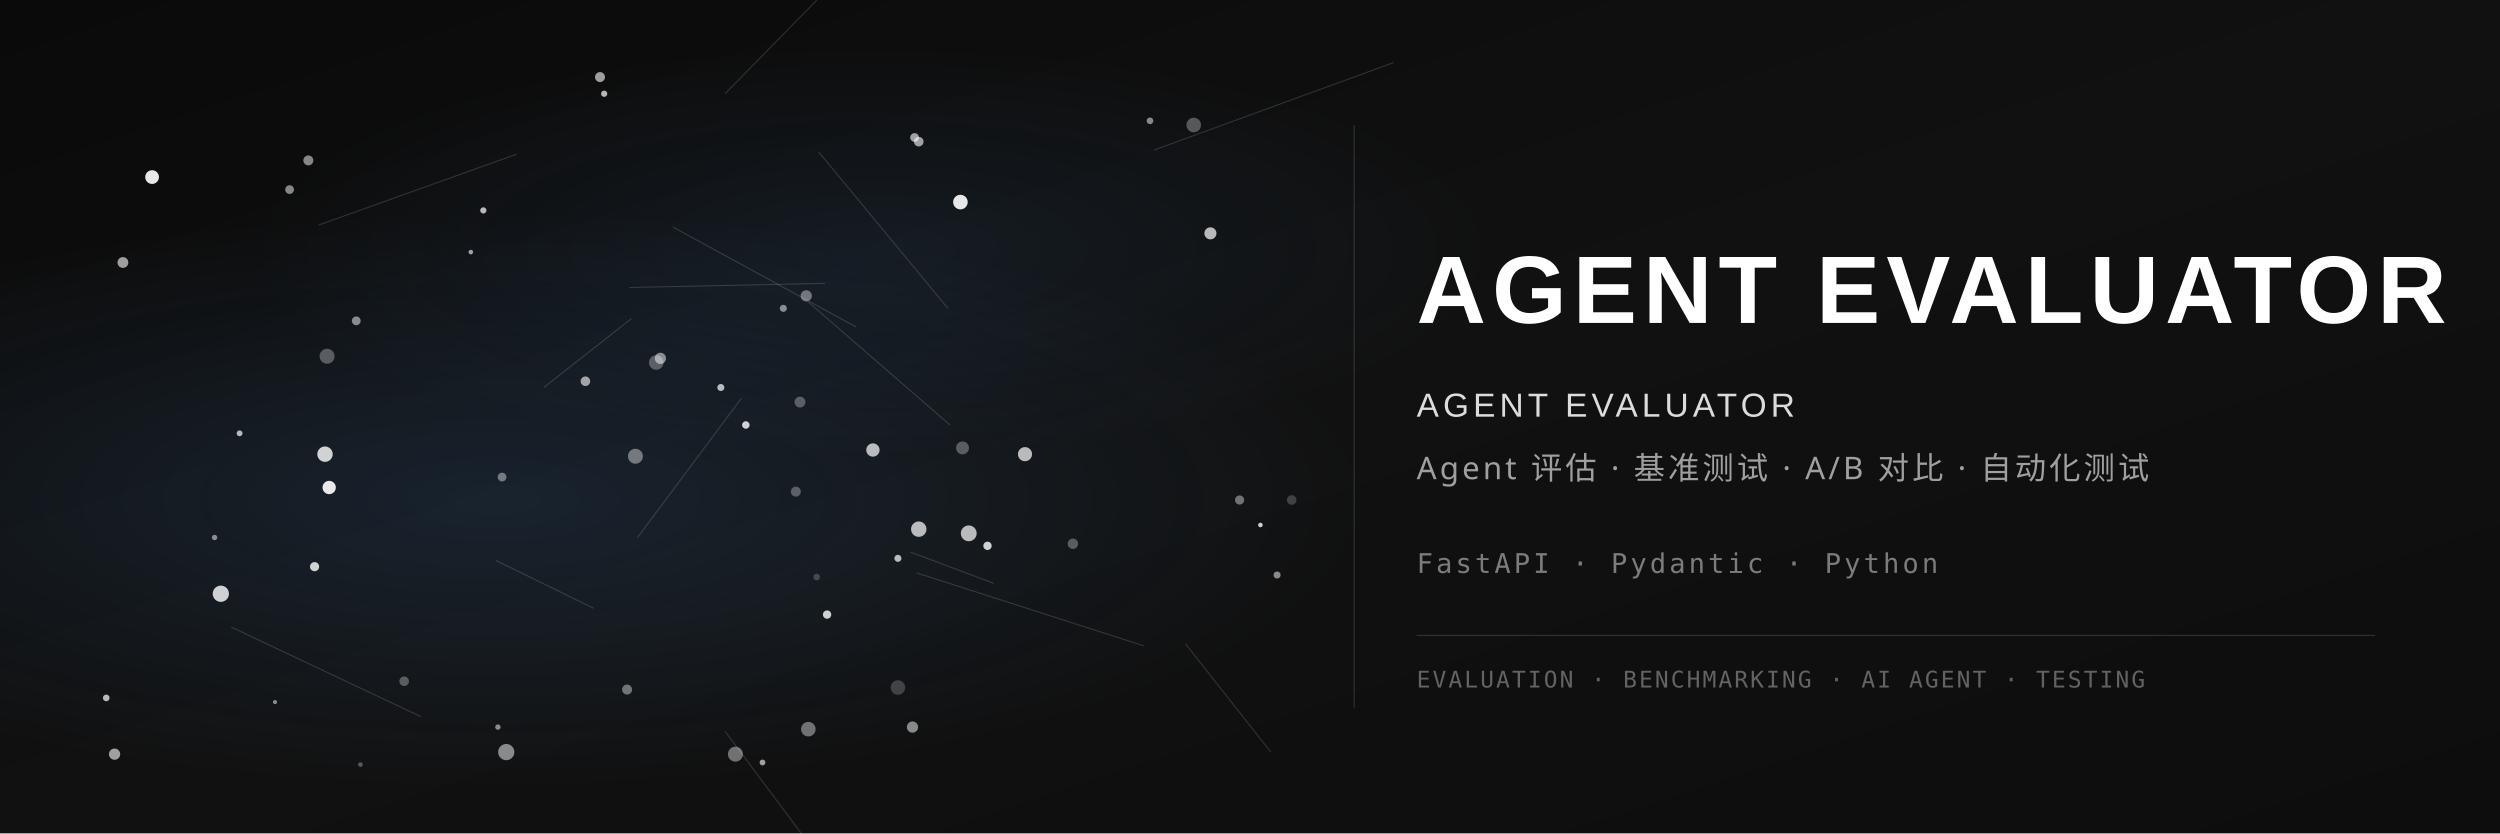
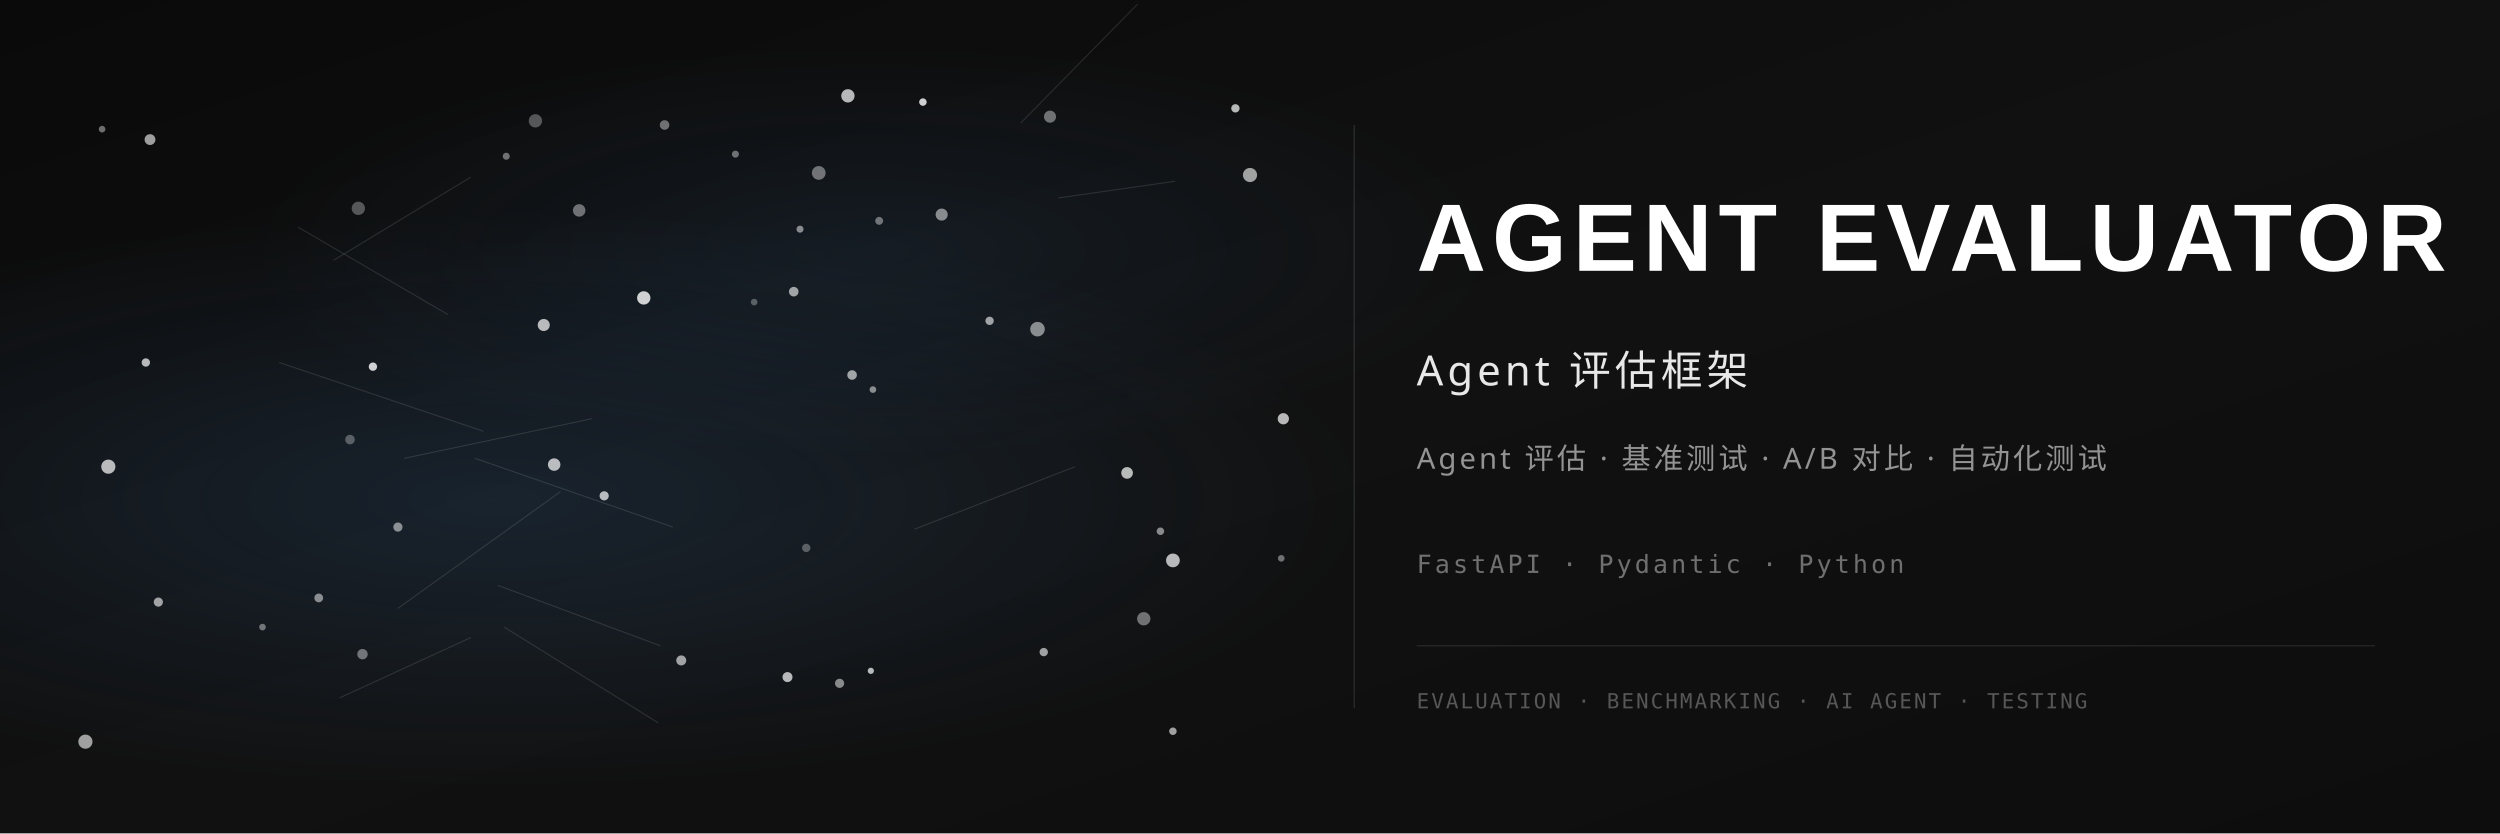
<svg xmlns="http://www.w3.org/2000/svg" viewBox="0 0 1200 400" width="1200" height="400">
  <defs>
    <linearGradient id="bg" x1="0%" y1="0%" x2="100%" y2="100%">
      <stop offset="0%" style="stop-color:#0a0a0a" />
      <stop offset="50%" style="stop-color:#111111" />
      <stop offset="100%" style="stop-color:#0d0d0d" />
    </linearGradient>
    <radialGradient id="glow1" cx="20%" cy="60%" r="35%">
      <stop offset="0%" style="stop-color:#4A90D9;stop-opacity:0.15" />
      <stop offset="100%" style="stop-color:#4A90D9;stop-opacity:0" />
    </radialGradient>
    <radialGradient id="glow2" cx="35%" cy="30%" r="25%">
      <stop offset="0%" style="stop-color:#4A90D9;stop-opacity:0.1" />
      <stop offset="100%" style="stop-color:#4A90D9;stop-opacity:0" />
    </radialGradient>
  </defs>
  <rect width="1200" height="400" fill="url(#bg)" />
  <rect width="1200" height="400" fill="url(#glow1)" />
  <rect width="1200" height="400" fill="url(#glow2)" />
-   <circle cx="419" cy="216" r="3.2" fill="white" opacity="0.7" />
-   <circle cx="620" cy="240" r="2.3" fill="white" opacity="0.2" />
-   <circle cx="156" cy="218" r="3.7" fill="white" opacity="0.8" />
-   <circle cx="581" cy="112" r="2.9" fill="white" opacity="0.7" />
-   <circle cx="290" cy="45" r="1.5" fill="white" opacity="0.7" />
-   <circle cx="474" cy="262" r="2.0" fill="white" opacity="0.8" />
-   <circle cx="132" cy="337" r="1.0" fill="white" opacity="0.5" />
-   <circle cx="301" cy="331" r="2.4" fill="white" opacity="0.4" />
-   <circle cx="317" cy="172" r="2.7" fill="white" opacity="0.5" />
-   <circle cx="346" cy="186" r="1.7" fill="white" opacity="0.7" />
-   <circle cx="59" cy="126" r="2.6" fill="white" opacity="0.6" />
-   <circle cx="157" cy="171" r="3.6" fill="white" opacity="0.3" />
-   <circle cx="173" cy="367" r="1.1" fill="white" opacity="0.3" />
-   <circle cx="194" cy="327" r="2.3" fill="white" opacity="0.3" />
-   <circle cx="226" cy="121" r="1.1" fill="white" opacity="0.6" />
-   <circle cx="239" cy="349" r="1.3" fill="white" opacity="0.5" />
-   <circle cx="441" cy="68" r="2.3" fill="white" opacity="0.6" />
-   <circle cx="384" cy="193" r="2.6" fill="white" opacity="0.3" />
-   <circle cx="358" cy="204" r="1.8" fill="white" opacity="0.8" />
-   <circle cx="55" cy="362" r="2.7" fill="white" opacity="0.6" />
-   <circle cx="366" cy="366" r="1.4" fill="white" opacity="0.6" />
-   <circle cx="151" cy="272" r="2.2" fill="white" opacity="0.8" />
-   <circle cx="376" cy="148" r="1.7" fill="white" opacity="0.5" />
-   <circle cx="492" cy="218" r="3.4" fill="white" opacity="0.7" />
-   <circle cx="305" cy="219" r="3.6" fill="white" opacity="0.4" />
-   <circle cx="103" cy="258" r="1.3" fill="white" opacity="0.5" />
-   <circle cx="115" cy="208" r="1.4" fill="white" opacity="0.7" />
-   <circle cx="552" cy="58" r="1.6" fill="white" opacity="0.5" />
-   <circle cx="243" cy="361" r="3.9" fill="white" opacity="0.5" />
-   <circle cx="315" cy="174" r="3.5" fill="white" opacity="0.3" />
-   <circle cx="392" cy="277" r="1.6" fill="white" opacity="0.2" />
-   <circle cx="281" cy="183" r="2.3" fill="white" opacity="0.6" />
-   <circle cx="388" cy="350" r="3.5" fill="white" opacity="0.4" />
-   <circle cx="232" cy="101" r="1.5" fill="white" opacity="0.7" />
-   <circle cx="158" cy="234" r="3.2" fill="white" opacity="0.9" />
-   <circle cx="431" cy="330" r="3.5" fill="white" opacity="0.2" />
-   <circle cx="461" cy="97" r="3.5" fill="white" opacity="0.9" />
-   <circle cx="573" cy="60" r="3.5" fill="white" opacity="0.3" />
-   <circle cx="595" cy="240" r="2.2" fill="white" opacity="0.4" />
-   <circle cx="51" cy="335" r="1.6" fill="white" opacity="0.7" />
-   <circle cx="462" cy="215" r="3.1" fill="white" opacity="0.3" />
-   <circle cx="387" cy="142" r="2.7" fill="white" opacity="0.4" />
-   <circle cx="106" cy="285" r="3.9" fill="white" opacity="0.8" />
-   <circle cx="397" cy="295" r="2.0" fill="white" opacity="0.8" />
-   <circle cx="515" cy="261" r="2.5" fill="white" opacity="0.3" />
-   <circle cx="438" cy="349" r="2.7" fill="white" opacity="0.5" />
-   <circle cx="439" cy="66" r="2.1" fill="white" opacity="0.6" />
-   <circle cx="353" cy="362" r="3.6" fill="white" opacity="0.4" />
-   <circle cx="431" cy="268" r="1.7" fill="white" opacity="0.7" />
-   <circle cx="465" cy="256" r="3.8" fill="white" opacity="0.7" />
-   <circle cx="139" cy="91" r="2.1" fill="white" opacity="0.5" />
-   <circle cx="605" cy="252" r="1.1" fill="white" opacity="0.8" />
-   <circle cx="382" cy="236" r="2.4" fill="white" opacity="0.3" />
-   <circle cx="441" cy="254" r="3.7" fill="white" opacity="0.7" />
-   <circle cx="613" cy="276" r="1.7" fill="white" opacity="0.5" />
-   <circle cx="241" cy="229" r="2.1" fill="white" opacity="0.4" />
-   <circle cx="288" cy="37" r="2.4" fill="white" opacity="0.6" />
-   <circle cx="148" cy="77" r="2.4" fill="white" opacity="0.5" />
-   <circle cx="171" cy="154" r="2.1" fill="white" opacity="0.5" />
-   <circle cx="73" cy="85" r="3.3" fill="white" opacity="0.9" />
-   <line x1="388" y1="145" x2="456" y2="204" stroke="white" stroke-width="0.5" opacity="0.15" />
-   <line x1="238" y1="269" x2="285" y2="292" stroke="white" stroke-width="0.5" opacity="0.15" />
-   <line x1="111" y1="301" x2="202" y2="344" stroke="white" stroke-width="0.5" opacity="0.15" />
-   <line x1="440" y1="275" x2="549" y2="310" stroke="white" stroke-width="0.5" opacity="0.15" />
-   <line x1="554" y1="72" x2="669" y2="30" stroke="white" stroke-width="0.5" opacity="0.15" />
-   <line x1="261" y1="186" x2="303" y2="153" stroke="white" stroke-width="0.5" opacity="0.15" />
-   <line x1="306" y1="258" x2="356" y2="191" stroke="white" stroke-width="0.5" opacity="0.15" />
-   <line x1="323" y1="109" x2="411" y2="157" stroke="white" stroke-width="0.5" opacity="0.15" />
-   <line x1="302" y1="138" x2="396" y2="136" stroke="white" stroke-width="0.5" opacity="0.15" />
-   <line x1="569" y1="309" x2="610" y2="361" stroke="white" stroke-width="0.5" opacity="0.15" />
-   <line x1="348" y1="351" x2="404" y2="426" stroke="white" stroke-width="0.5" opacity="0.15" />
-   <line x1="437" y1="265" x2="477" y2="280" stroke="white" stroke-width="0.5" opacity="0.15" />
-   <line x1="393" y1="73" x2="455" y2="148" stroke="white" stroke-width="0.5" opacity="0.15" />
-   <line x1="348" y1="45" x2="398" y2="-6" stroke="white" stroke-width="0.5" opacity="0.15" />
-   <line x1="153" y1="108" x2="248" y2="74" stroke="white" stroke-width="0.5" opacity="0.15" />
+   <circle cx="126" cy="301" r="1.6" fill="white" opacity="0.4" />
+   <circle cx="191" cy="253" r="2.2" fill="white" opacity="0.5" />
+   <circle cx="172" cy="100" r="3.2" fill="white" opacity="0.3" />
+   <circle cx="409" cy="180" r="2.3" fill="white" opacity="0.6" />
+   <circle cx="475" cy="154" r="2.0" fill="white" opacity="0.6" />
+   <circle cx="600" cy="84" r="3.4" fill="white" opacity="0.6" />
+   <circle cx="387" cy="263" r="2.0" fill="white" opacity="0.3" />
+   <circle cx="52" cy="224" r="3.4" fill="white" opacity="0.7" />
+   <circle cx="616" cy="201" r="2.7" fill="white" opacity="0.7" />
+   <circle cx="557" cy="255" r="1.8" fill="white" opacity="0.5" />
+   <circle cx="72" cy="67" r="2.6" fill="white" opacity="0.6" />
+   <circle cx="593" cy="52" r="2.0" fill="white" opacity="0.7" />
+   <circle cx="501" cy="313" r="2.0" fill="white" opacity="0.6" />
+   <circle cx="615" cy="268" r="1.6" fill="white" opacity="0.4" />
+   <circle cx="403" cy="328" r="2.2" fill="white" opacity="0.5" />
+   <circle cx="243" cy="75" r="1.7" fill="white" opacity="0.4" />
+   <circle cx="319" cy="60" r="2.3" fill="white" opacity="0.4" />
+   <circle cx="393" cy="83" r="3.3" fill="white" opacity="0.4" />
+   <circle cx="257" cy="58" r="3.2" fill="white" opacity="0.3" />
+   <circle cx="76" cy="289" r="2.2" fill="white" opacity="0.6" />
+   <circle cx="362" cy="145" r="1.6" fill="white" opacity="0.3" />
+   <circle cx="541" cy="227" r="2.8" fill="white" opacity="0.7" />
+   <circle cx="418" cy="322" r="1.5" fill="white" opacity="0.7" />
+   <circle cx="384" cy="110" r="1.7" fill="white" opacity="0.5" />
+   <circle cx="266" cy="223" r="3.0" fill="white" opacity="0.7" />
+   <circle cx="549" cy="297" r="3.2" fill="white" opacity="0.4" />
+   <circle cx="41" cy="356" r="3.4" fill="white" opacity="0.6" />
+   <circle cx="278" cy="101" r="3.0" fill="white" opacity="0.4" />
+   <circle cx="381" cy="140" r="2.3" fill="white" opacity="0.6" />
+   <circle cx="174" cy="314" r="2.5" fill="white" opacity="0.4" />
+   <circle cx="290" cy="238" r="2.2" fill="white" opacity="0.7" />
+   <circle cx="327" cy="317" r="2.4" fill="white" opacity="0.6" />
+   <circle cx="261" cy="156" r="2.9" fill="white" opacity="0.7" />
+   <circle cx="70" cy="174" r="2.0" fill="white" opacity="0.7" />
+   <circle cx="179" cy="176" r="2.0" fill="white" opacity="0.8" />
+   <circle cx="153" cy="287" r="2.1" fill="white" opacity="0.5" />
+   <circle cx="563" cy="269" r="3.3" fill="white" opacity="0.7" />
+   <circle cx="49" cy="62" r="1.6" fill="white" opacity="0.4" />
+   <circle cx="309" cy="143" r="3.2" fill="white" opacity="0.8" />
+   <circle cx="168" cy="211" r="2.3" fill="white" opacity="0.3" />
+   <circle cx="378" cy="325" r="2.4" fill="white" opacity="0.7" />
+   <circle cx="422" cy="106" r="1.9" fill="white" opacity="0.4" />
+   <circle cx="504" cy="56" r="2.9" fill="white" opacity="0.4" />
+   <circle cx="419" cy="187" r="1.6" fill="white" opacity="0.5" />
+   <circle cx="407" cy="46" r="3.2" fill="white" opacity="0.7" />
+   <circle cx="452" cy="103" r="2.9" fill="white" opacity="0.5" />
+   <circle cx="498" cy="158" r="3.5" fill="white" opacity="0.5" />
+   <circle cx="353" cy="74" r="1.7" fill="white" opacity="0.4" />
+   <circle cx="563" cy="351" r="1.8" fill="white" opacity="0.6" />
+   <circle cx="443" cy="49" r="1.8" fill="white" opacity="0.8" />
+   <line x1="490" y1="59" x2="546" y2="2" stroke="white" stroke-width="0.5" opacity="0.12" />
+   <line x1="191" y1="292" x2="269" y2="236" stroke="white" stroke-width="0.5" opacity="0.12" />
+   <line x1="134" y1="174" x2="232" y2="207" stroke="white" stroke-width="0.5" opacity="0.12" />
+   <line x1="508" y1="95" x2="564" y2="87" stroke="white" stroke-width="0.5" opacity="0.12" />
+   <line x1="194" y1="220" x2="284" y2="201" stroke="white" stroke-width="0.5" opacity="0.12" />
+   <line x1="439" y1="254" x2="516" y2="224" stroke="white" stroke-width="0.5" opacity="0.12" />
+   <line x1="228" y1="220" x2="323" y2="253" stroke="white" stroke-width="0.5" opacity="0.12" />
+   <line x1="239" y1="281" x2="317" y2="310" stroke="white" stroke-width="0.5" opacity="0.12" />
+   <line x1="143" y1="109" x2="215" y2="151" stroke="white" stroke-width="0.5" opacity="0.12" />
+   <line x1="163" y1="335" x2="226" y2="306" stroke="white" stroke-width="0.5" opacity="0.12" />
+   <line x1="160" y1="125" x2="226" y2="85" stroke="white" stroke-width="0.5" opacity="0.12" />
+   <line x1="242" y1="301" x2="316" y2="347" stroke="white" stroke-width="0.5" opacity="0.12" />
  <line x1="650" y1="60" x2="650" y2="340" stroke="white" stroke-width="0.5" opacity="0.15" />
-   <text x="680" y="155" font-family="'SF Pro Display','Helvetica Neue',Arial,sans-serif" font-size="46" font-weight="800" fill="white" letter-spacing="3">AGENT EVALUATOR</text>
-   <text x="680" y="200" font-family="'SF Pro Display','Helvetica Neue',Arial,sans-serif" font-size="16" font-weight="400" fill="white" opacity="0.85" letter-spacing="2">AGENT EVALUATOR</text>
-   <text x="680" y="230" font-family="'Noto Sans SC','PingFang SC','Microsoft YaHei',sans-serif" font-size="15" font-weight="300" fill="white" opacity="0.6" letter-spacing="1.5">Agent 评估 · 基准测试 · A/B 对比 · 自动化测试</text>
-   <text x="680" y="275" font-family="'SF Mono','Fira Code','Consolas',monospace" font-size="13" fill="white" opacity="0.45" letter-spacing="1.5">FastAPI · Pydantic · Python</text>
-   <line x1="680" y1="305" x2="1140" y2="305" stroke="white" stroke-width="0.5" opacity="0.15" />
-   <text x="680" y="330" font-family="'SF Mono','Fira Code','Consolas',monospace" font-size="11" fill="white" opacity="0.35" letter-spacing="1">EVALUATION · BENCHMARKING · AI AGENT · TESTING</text>
+   <text x="680" y="130" font-family="'SF Pro Display','Helvetica Neue',Arial,sans-serif" font-size="46" font-weight="800" fill="white" letter-spacing="3">AGENT EVALUATOR</text>
+   <text x="680" y="185" font-family="'Noto Sans SC','PingFang SC','Microsoft YaHei',sans-serif" font-size="20" font-weight="500" fill="white" opacity="0.9" letter-spacing="2">Agent 评估框架</text>
+   <text x="680" y="225" font-family="'Noto Sans SC','PingFang SC','Microsoft YaHei',sans-serif" font-size="14" font-weight="300" fill="white" opacity="0.55" letter-spacing="1.5">Agent 评估 · 基准测试 · A/B 对比 · 自动化测试</text>
+   <text x="680" y="275" font-family="'SF Mono','Fira Code','Consolas',monospace" font-size="12" fill="white" opacity="0.4" letter-spacing="1.5">FastAPI · Pydantic · Python</text>
+   <line x1="680" y1="310" x2="1140" y2="310" stroke="white" stroke-width="0.5" opacity="0.12" />
+   <text x="680" y="340" font-family="'SF Mono','Fira Code','Consolas',monospace" font-size="10" fill="white" opacity="0.3" letter-spacing="1">EVALUATION · BENCHMARKING · AI AGENT · TESTING</text>
</svg>
